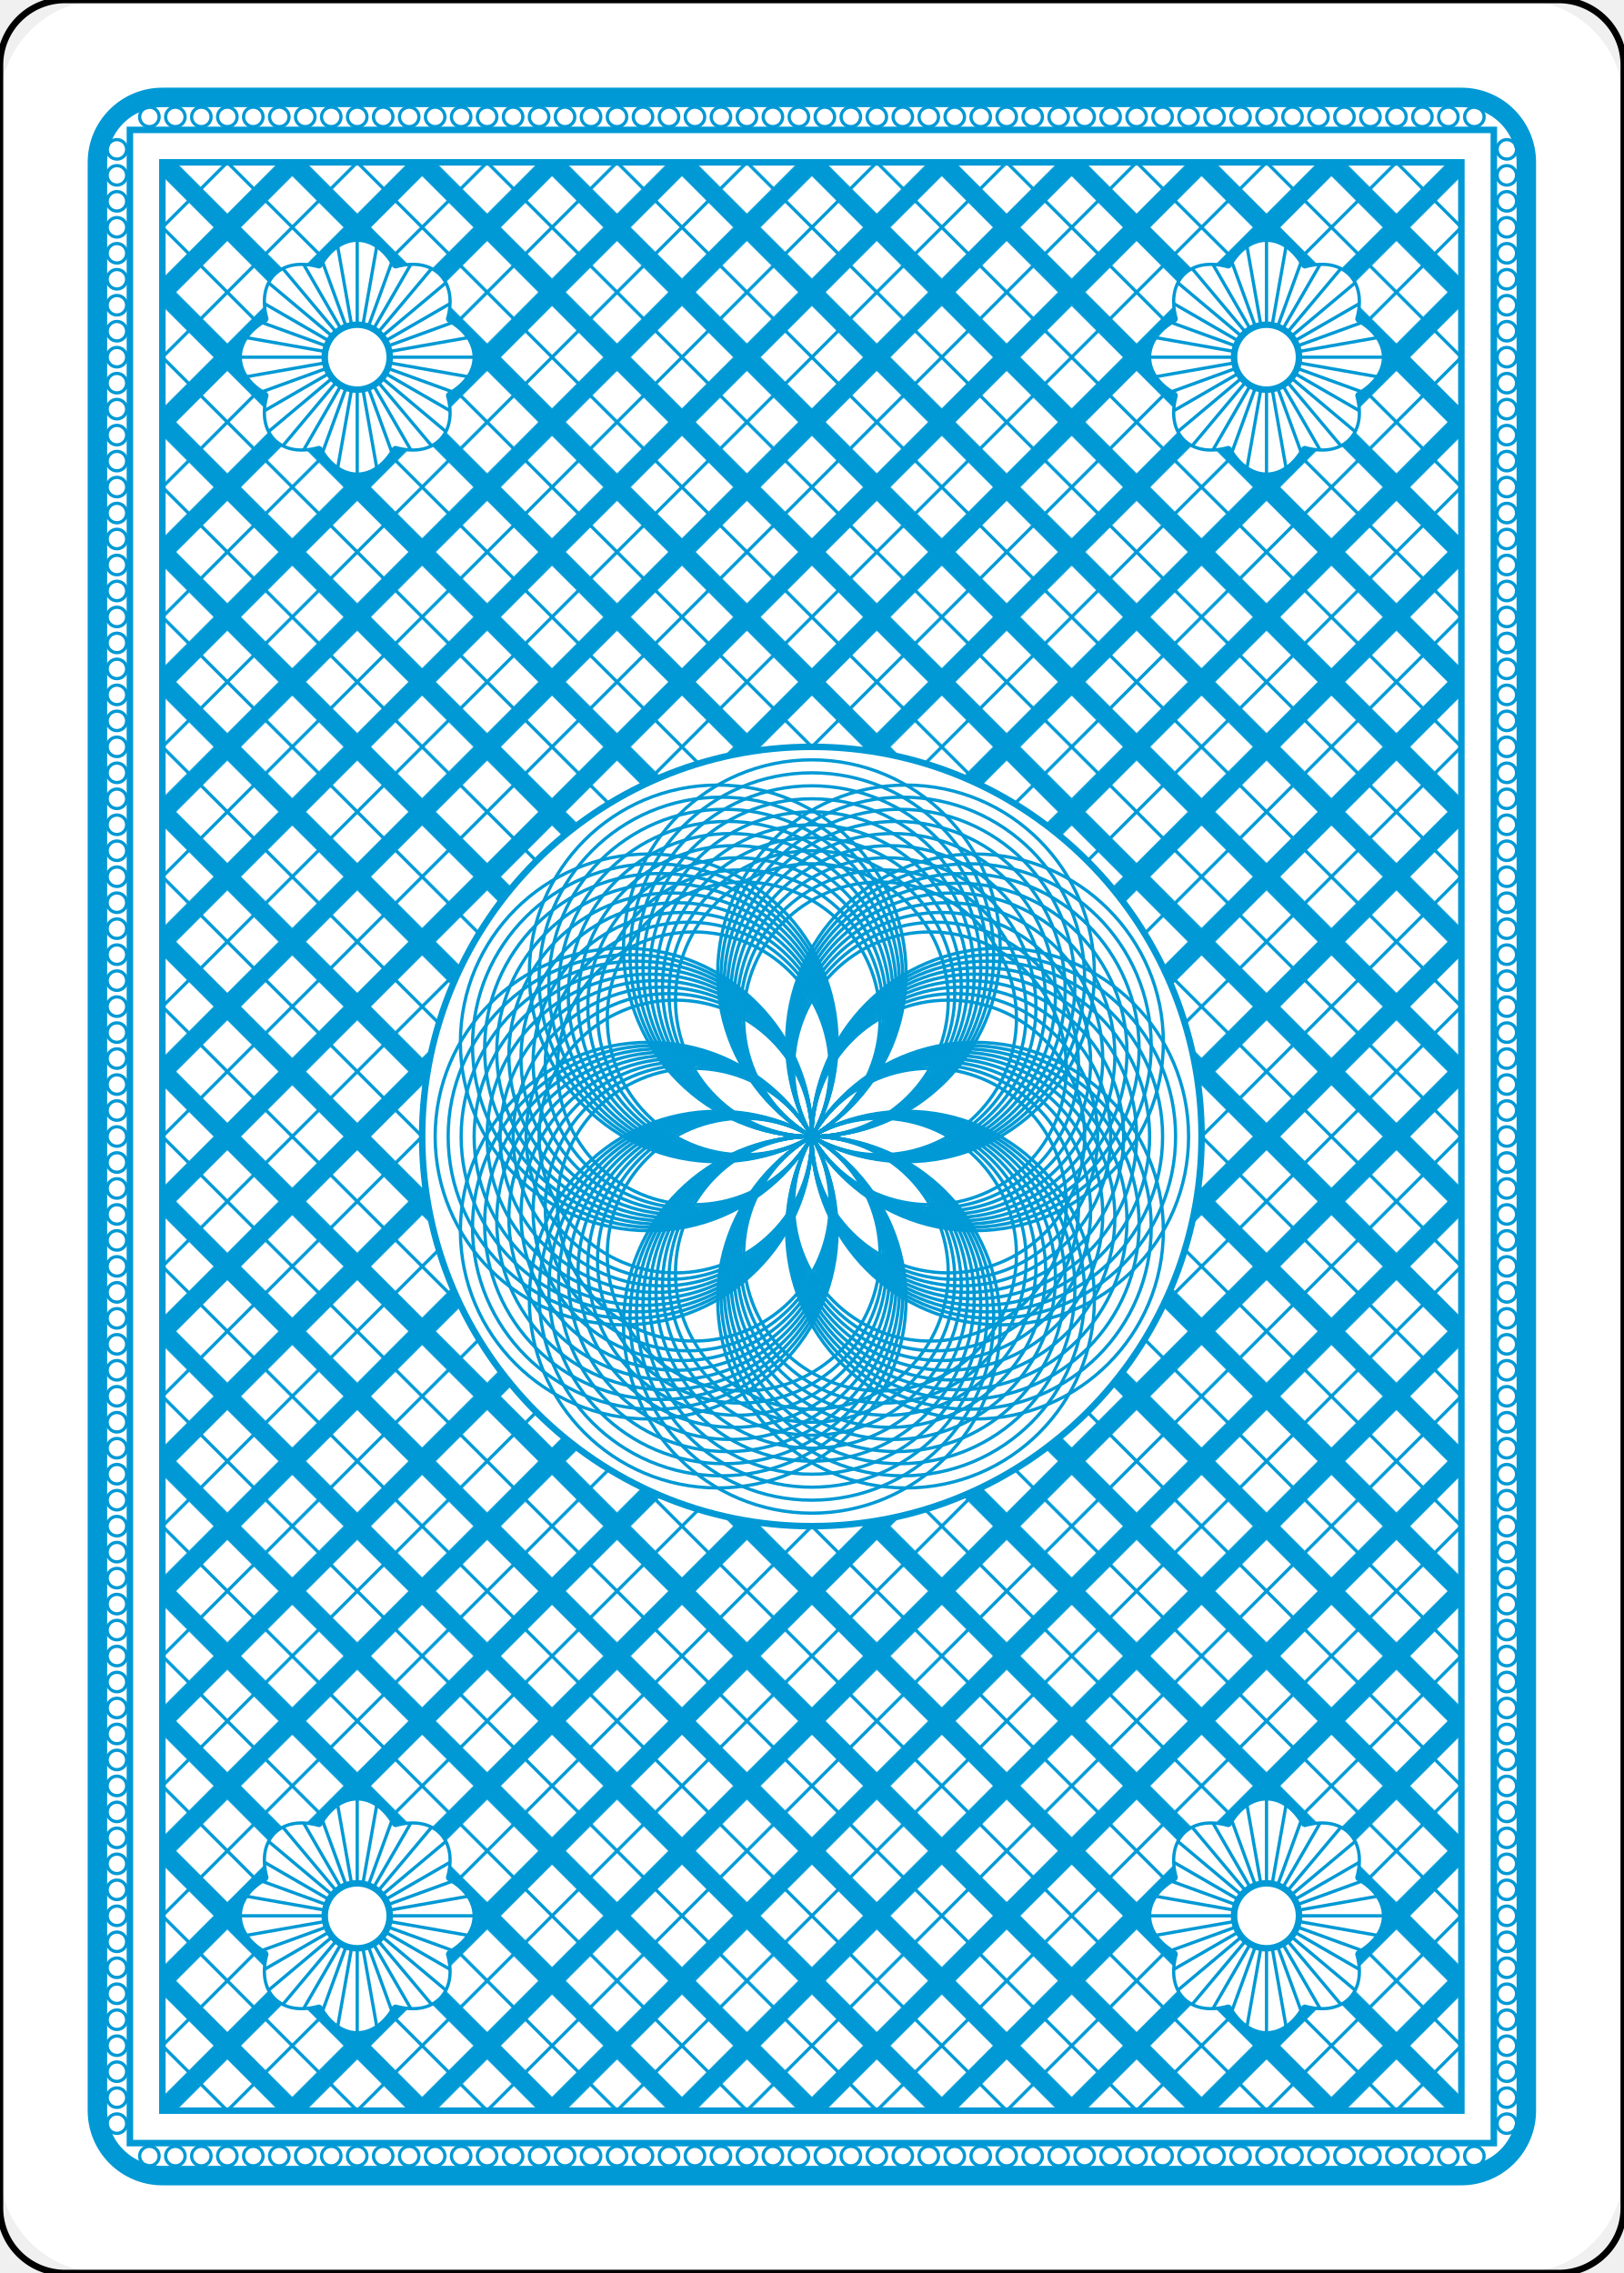
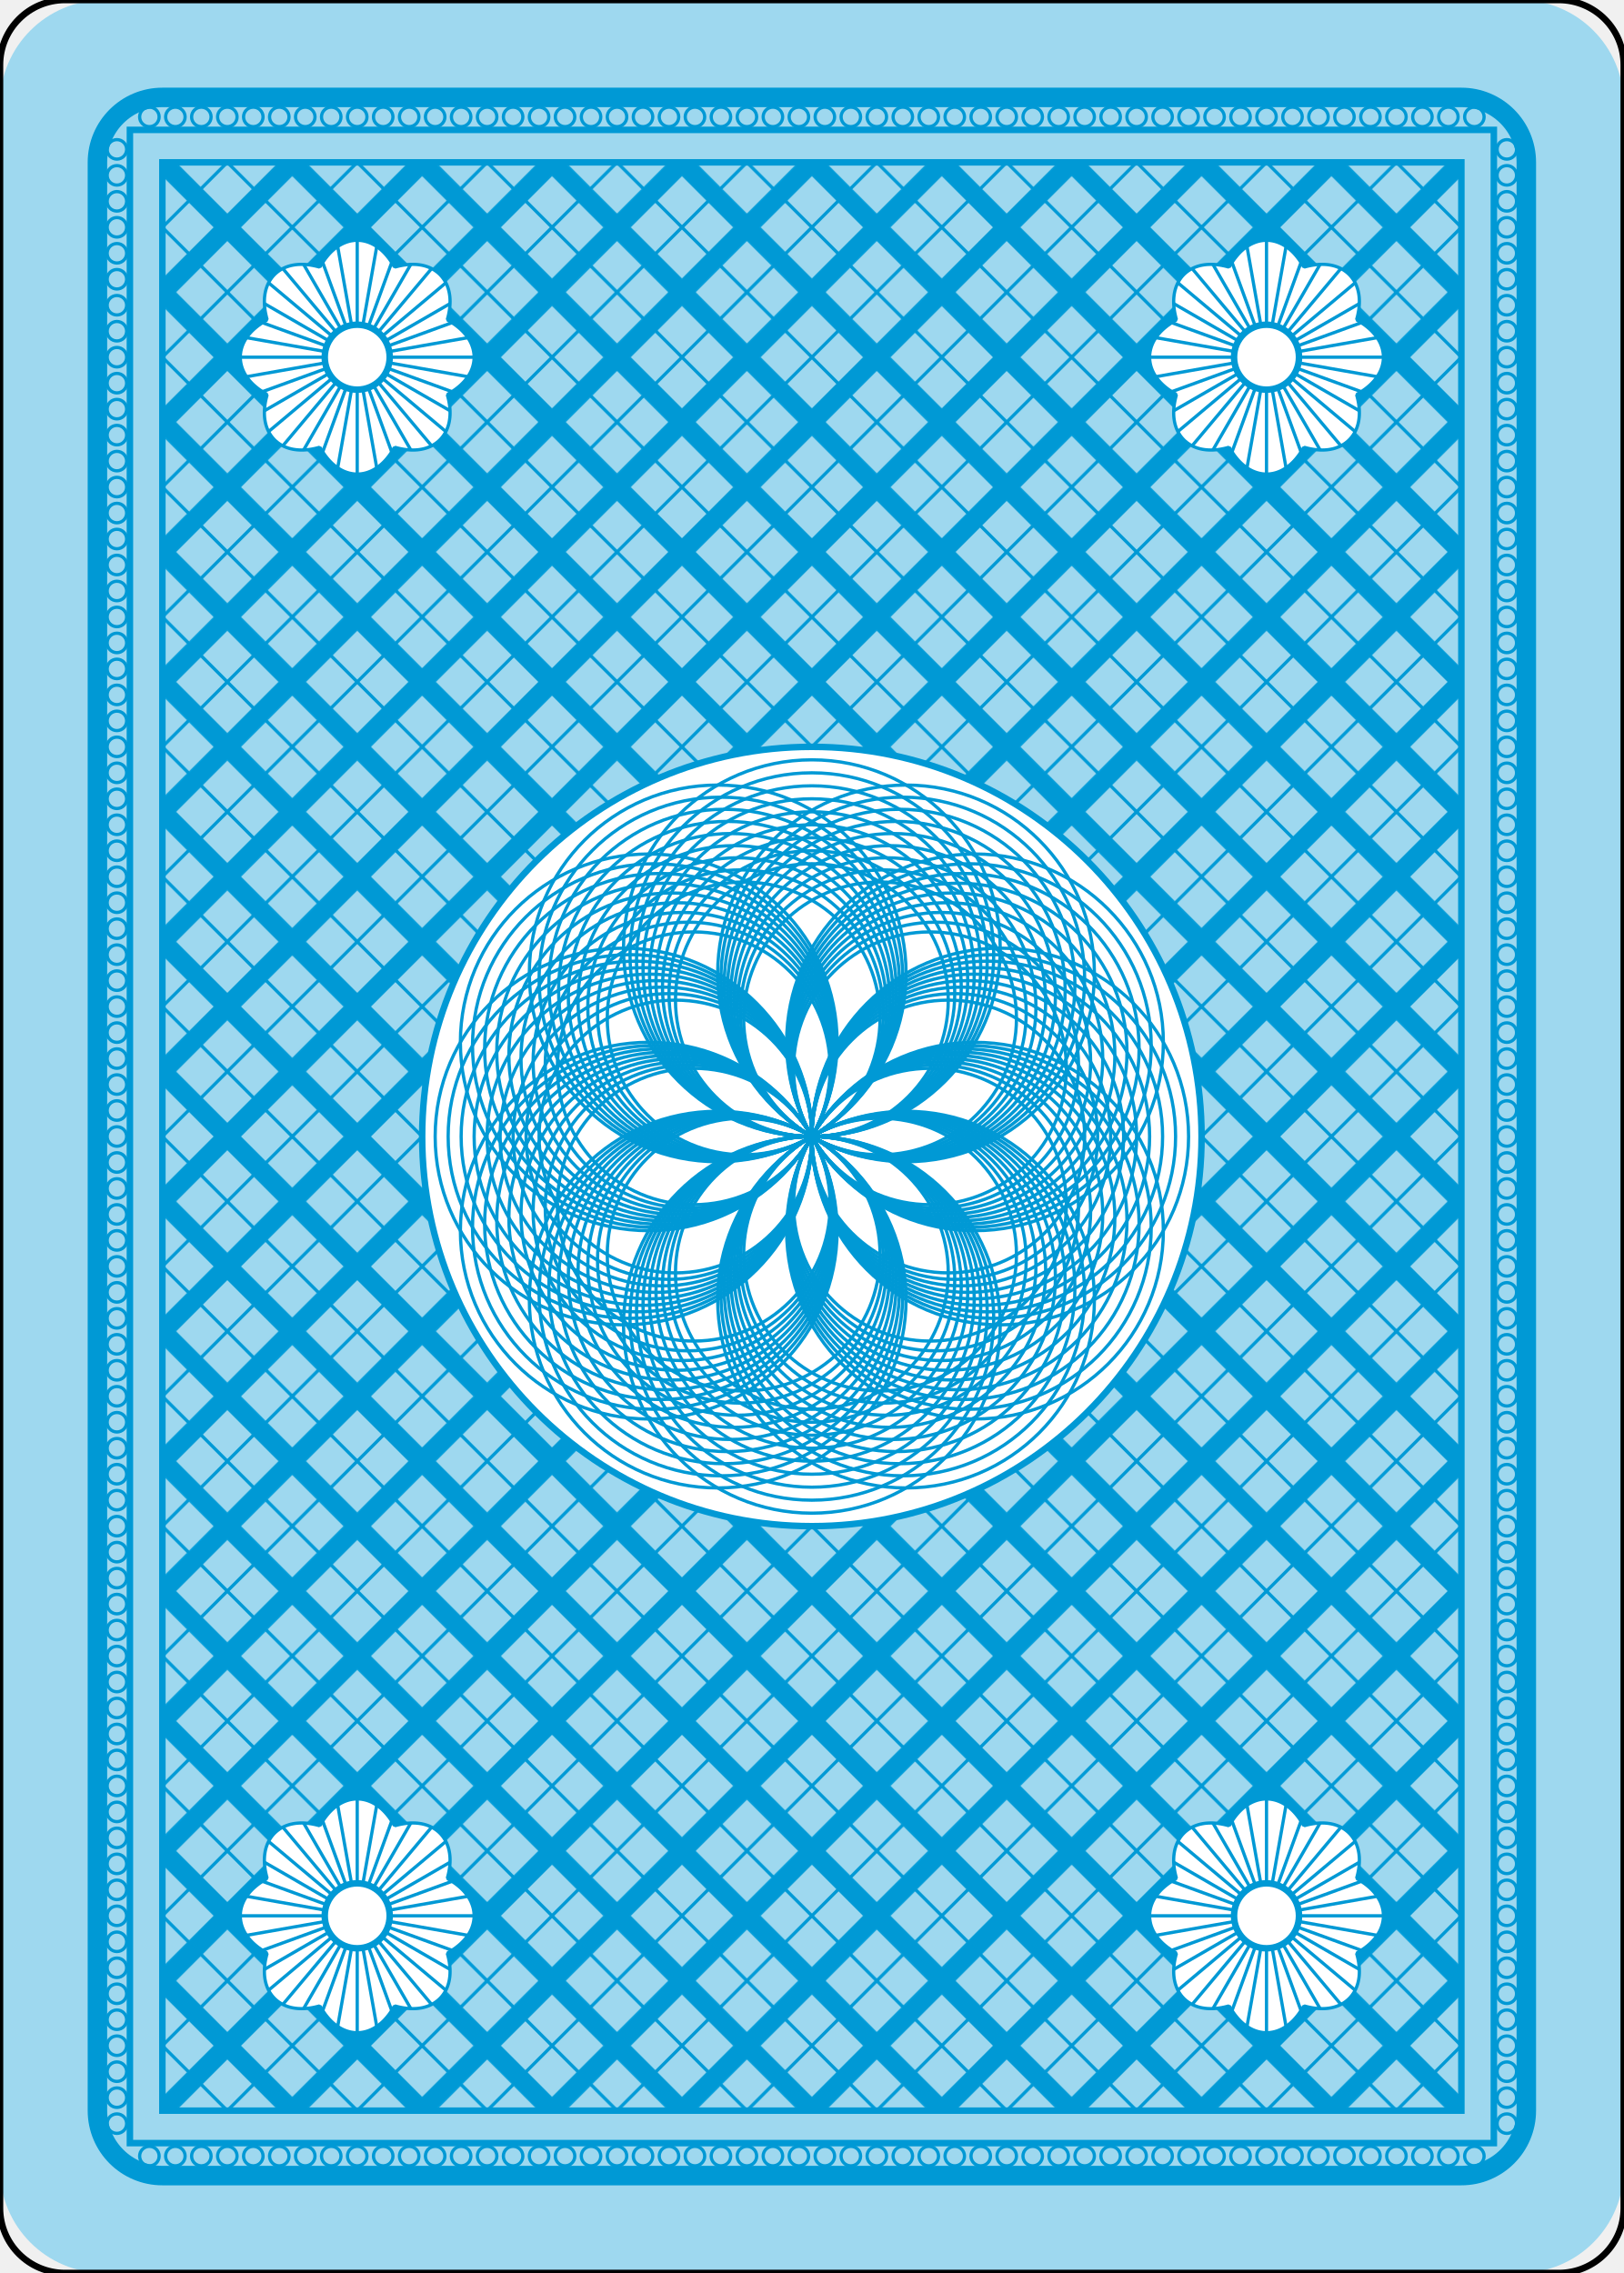
<svg xmlns="http://www.w3.org/2000/svg" xmlns:xlink="http://www.w3.org/1999/xlink" width="250" height="350" baseProfile="full">
-   <rect data-bg="1" width="250" height="350" rx="16" fill="#fff" />
+   <rect data-bg="1" width="250" height="350" rx="16" fill="#9ed8ef" />
  <defs>
    <pattern id="a" width="20" height="20" x="25" y="25" patternUnits="userSpaceOnUse">
      <path stroke="#0099d5" stroke-width="3" d="m0 0 20 20M20 0 0 20" />
      <path stroke="#0099d5" stroke-width=".5" d="m10 0 10 10M20 10 10 20M10 20 0 10M0 10 10 0" />
    </pattern>
    <g id="b" stroke="#0099d5">
      <path fill="#fff" stroke-width=".5" d="m18 0-.01.314-.03.313-.05.312-.07.309-.089.305-.108.301-.126.297-.144.29-.16.285-.178.278-.192.27-.207.262-.22.254-.234.245-.244.236-.255.226-.264.217-.271.208-.279.198-.284.188-.289.18-.291.17-.101.244.086.327.077.33.067.335.057.337.045.339.034.34.02.34.005.34-.008.338-.023.335-.04.332-.054.327-.071.321-.088.315-.104.308-.12.299-.137.289-.153.279-.17.267-.184.256-.2.243-.215.229-.23.215-.242.2-.256.185-.267.17-.28.152-.288.137-.3.12-.307.104-.315.088-.321.07-.327.056-.332.039-.335.023-.338.008-.34-.006-.34-.02-.34-.033-.34-.045-.336-.057-.335-.067-.33-.077-.327-.086-.244.1-.17.292-.18.289-.188.284-.198.279-.208.271-.217.264-.226.255-.236.244-.245.233-.254.22-.262.208-.27.192-.278.177-.284.161-.291.144-.297.126-.301.108-.305.09-.31.069-.31.05-.314.03L0 18l-.314-.01-.313-.03-.312-.05-.309-.07-.305-.089-.301-.108-.297-.126-.29-.144-.285-.16-.278-.178-.27-.192-.262-.207-.254-.22-.245-.234-.236-.244-.226-.255-.217-.264-.208-.271-.198-.279-.188-.284-.18-.289-.17-.291-.244-.101-.327.086-.33.077-.335.067-.337.057-.339.045-.34.034-.34.02-.34.005-.338-.008-.335-.023-.332-.04-.327-.054-.321-.071-.315-.088-.308-.104-.299-.12-.289-.137-.279-.153-.267-.17-.256-.184-.243-.2-.229-.215-.215-.23-.2-.242-.185-.256-.17-.267-.152-.28-.137-.288-.12-.3-.104-.307-.088-.315-.07-.321-.056-.327-.039-.332-.023-.335-.008-.338.006-.34.02-.34.033-.34.045-.34.057-.336.067-.335.077-.33.086-.327-.1-.244-.292-.17-.289-.18-.284-.188-.279-.198-.271-.208-.264-.217-.255-.226-.244-.236-.233-.245-.22-.254-.208-.262-.192-.27-.177-.278-.161-.284-.144-.291-.126-.297-.108-.301-.09-.305-.069-.31-.05-.31-.03-.314L-18 0l.01-.314.03-.313.05-.312.07-.309.089-.305.108-.301.126-.297.144-.29.16-.285.178-.278.192-.27.207-.262.22-.254.234-.245.244-.236.255-.226.264-.217.271-.208.279-.198.284-.188.289-.18.291-.17.101-.244-.086-.327-.077-.33-.067-.335-.057-.337-.045-.339-.034-.34-.02-.34-.005-.34.008-.338.023-.335.04-.332.054-.327.071-.321.088-.315.104-.308.12-.299.137-.289.153-.279.17-.267.184-.256.2-.243.215-.229.23-.215.242-.2.256-.185.267-.17.28-.152.288-.137.3-.12.307-.104.315-.088.321-.07.327-.056.332-.039.335-.023.338-.008.34.006.34.02.34.033.34.045.336.057.335.067.33.077.327.086.244-.1.17-.292.18-.289.188-.284.198-.279.208-.271.217-.264.226-.255.236-.244.245-.233.254-.22.262-.208.27-.192.278-.177.284-.161.291-.144.297-.126.301-.108.305-.09.31-.069.31-.05.314-.03L0-18l.314.01.313.03.312.05.309.07.305.089.301.108.297.126.29.144.285.16.278.178.27.192.262.207.254.22.245.234.236.244.226.255.217.264.208.271.198.279.188.284.18.289.17.291.244.101.327-.086.33-.077.335-.067.337-.057.339-.045.34-.034.34-.02.34-.005.338.008.335.023.332.04.327.054.321.071.315.088.308.104.299.12.289.137.279.153.267.17.256.184.243.2.229.215.215.23.2.242.185.256.17.267.152.28.137.288.12.3.104.307.088.315.07.321.056.327.039.332.023.335.008.338-.006.34-.02.34-.033.34-.045.34-.057.336-.067.335-.077.33-.086.327.1.244.292.17.289.18.284.188.279.198.271.208.264.217.255.226.244.236.233.245.22.254.208.262.192.27.177.278.161.284.144.291.126.297.108.301.09.305.069.31.05.31.03.314z" />
      <path stroke-width=".5" d="M18 0H5M17.035 3.004 4.924.868M14.585 5.308 4.698 1.71M14.289 8.25 4.33 2.5M13.65 11.454l-9.82-8.24M11.454 13.65l-8.24-9.82M8.25 14.289 2.5 4.33M5.308 14.585 1.71 4.698M3.004 17.035.868 4.924M0 18V5M-3.004 17.035-.868 4.924M-5.308 14.585l3.598-9.887M-8.25 14.289-2.5 4.33M-11.454 13.65l8.24-9.82M-13.65 11.454l9.82-8.24M-14.289 8.25-4.33 2.5M-14.585 5.308l9.887-3.598M-17.035 3.004-4.924.868M-18 0h13M-17.035-3.004-4.924-.868M-14.585-5.308l9.887 3.598M-14.289-8.25-4.33-2.5M-13.65-11.454l9.82 8.24M-11.454-13.65l8.24 9.82M-8.25-14.289-2.5-4.33M-5.308-14.585l3.598 9.887M-3.004-17.035-.868-4.924M0-18v13M3.004-17.035.868-4.924M5.308-14.585 1.71-4.698M8.25-14.289 2.5-4.33M11.454-13.65l-8.24 9.82M13.65-11.454l-9.82 8.24M14.289-8.25 4.33-2.5M14.585-5.308 4.698-1.71M17.035-3.004 4.924-.868M18 0H5" />
      <circle r="5" fill="none" />
    </g>
  </defs>
  <rect width="250" height="350" fill="none" stroke="#000" rx="10" ry="10" />
  <rect width="220" height="320" x="15" y="15" fill="none" stroke="#0099d5" stroke-width="3" rx="10" ry="10" />
  <path fill="none" stroke="#0099d5" d="M20 20h210v310H20z" />
  <path fill="url(#a)" stroke="#0099d5" d="M25 25h200v300H25z" />
  <circle cx="23" cy="18" r="1.5" fill="none" stroke="#0099d5" stroke-width=".5" />
  <circle cx="27" cy="18" r="1.5" fill="none" stroke="#0099d5" stroke-width=".5" />
  <circle cx="31" cy="18" r="1.5" fill="none" stroke="#0099d5" stroke-width=".5" />
  <circle cx="35" cy="18" r="1.5" fill="none" stroke="#0099d5" stroke-width=".5" />
  <circle cx="39" cy="18" r="1.5" fill="none" stroke="#0099d5" stroke-width=".5" />
  <circle cx="43" cy="18" r="1.5" fill="none" stroke="#0099d5" stroke-width=".5" />
  <circle cx="47" cy="18" r="1.5" fill="none" stroke="#0099d5" stroke-width=".5" />
  <circle cx="51" cy="18" r="1.5" fill="none" stroke="#0099d5" stroke-width=".5" />
  <circle cx="55" cy="18" r="1.5" fill="none" stroke="#0099d5" stroke-width=".5" />
  <circle cx="59" cy="18" r="1.5" fill="none" stroke="#0099d5" stroke-width=".5" />
  <circle cx="63" cy="18" r="1.5" fill="none" stroke="#0099d5" stroke-width=".5" />
  <circle cx="67" cy="18" r="1.5" fill="none" stroke="#0099d5" stroke-width=".5" />
  <circle cx="71" cy="18" r="1.5" fill="none" stroke="#0099d5" stroke-width=".5" />
  <circle cx="75" cy="18" r="1.5" fill="none" stroke="#0099d5" stroke-width=".5" />
  <circle cx="79" cy="18" r="1.5" fill="none" stroke="#0099d5" stroke-width=".5" />
  <circle cx="83" cy="18" r="1.5" fill="none" stroke="#0099d5" stroke-width=".5" />
  <circle cx="87" cy="18" r="1.5" fill="none" stroke="#0099d5" stroke-width=".5" />
  <circle cx="91" cy="18" r="1.5" fill="none" stroke="#0099d5" stroke-width=".5" />
  <circle cx="95" cy="18" r="1.5" fill="none" stroke="#0099d5" stroke-width=".5" />
  <circle cx="99" cy="18" r="1.5" fill="none" stroke="#0099d5" stroke-width=".5" />
  <circle cx="103" cy="18" r="1.5" fill="none" stroke="#0099d5" stroke-width=".5" />
  <circle cx="107" cy="18" r="1.5" fill="none" stroke="#0099d5" stroke-width=".5" />
  <circle cx="111" cy="18" r="1.5" fill="none" stroke="#0099d5" stroke-width=".5" />
  <circle cx="115" cy="18" r="1.5" fill="none" stroke="#0099d5" stroke-width=".5" />
  <circle cx="119" cy="18" r="1.5" fill="none" stroke="#0099d5" stroke-width=".5" />
  <circle cx="123" cy="18" r="1.5" fill="none" stroke="#0099d5" stroke-width=".5" />
  <circle cx="127" cy="18" r="1.5" fill="none" stroke="#0099d5" stroke-width=".5" />
  <circle cx="131" cy="18" r="1.5" fill="none" stroke="#0099d5" stroke-width=".5" />
  <circle cx="135" cy="18" r="1.5" fill="none" stroke="#0099d5" stroke-width=".5" />
  <circle cx="139" cy="18" r="1.5" fill="none" stroke="#0099d5" stroke-width=".5" />
  <circle cx="143" cy="18" r="1.5" fill="none" stroke="#0099d5" stroke-width=".5" />
  <circle cx="147" cy="18" r="1.5" fill="none" stroke="#0099d5" stroke-width=".5" />
  <circle cx="151" cy="18" r="1.5" fill="none" stroke="#0099d5" stroke-width=".5" />
  <circle cx="155" cy="18" r="1.5" fill="none" stroke="#0099d5" stroke-width=".5" />
  <circle cx="159" cy="18" r="1.5" fill="none" stroke="#0099d5" stroke-width=".5" />
  <circle cx="163" cy="18" r="1.5" fill="none" stroke="#0099d5" stroke-width=".5" />
  <circle cx="167" cy="18" r="1.5" fill="none" stroke="#0099d5" stroke-width=".5" />
  <circle cx="171" cy="18" r="1.5" fill="none" stroke="#0099d5" stroke-width=".5" />
  <circle cx="175" cy="18" r="1.5" fill="none" stroke="#0099d5" stroke-width=".5" />
  <circle cx="179" cy="18" r="1.5" fill="none" stroke="#0099d5" stroke-width=".5" />
  <circle cx="183" cy="18" r="1.5" fill="none" stroke="#0099d5" stroke-width=".5" />
  <circle cx="187" cy="18" r="1.5" fill="none" stroke="#0099d5" stroke-width=".5" />
  <circle cx="191" cy="18" r="1.5" fill="none" stroke="#0099d5" stroke-width=".5" />
  <circle cx="195" cy="18" r="1.5" fill="none" stroke="#0099d5" stroke-width=".5" />
  <circle cx="199" cy="18" r="1.5" fill="none" stroke="#0099d5" stroke-width=".5" />
  <circle cx="203" cy="18" r="1.5" fill="none" stroke="#0099d5" stroke-width=".5" />
  <circle cx="207" cy="18" r="1.5" fill="none" stroke="#0099d5" stroke-width=".5" />
  <circle cx="211" cy="18" r="1.5" fill="none" stroke="#0099d5" stroke-width=".5" />
  <circle cx="215" cy="18" r="1.5" fill="none" stroke="#0099d5" stroke-width=".5" />
  <circle cx="219" cy="18" r="1.5" fill="none" stroke="#0099d5" stroke-width=".5" />
  <circle cx="223" cy="18" r="1.5" fill="none" stroke="#0099d5" stroke-width=".5" />
  <circle cx="227" cy="18" r="1.5" fill="none" stroke="#0099d5" stroke-width=".5" />
  <circle cx="23" cy="332" r="1.5" fill="none" stroke="#0099d5" stroke-width=".5" />
  <circle cx="27" cy="332" r="1.5" fill="none" stroke="#0099d5" stroke-width=".5" />
  <circle cx="31" cy="332" r="1.5" fill="none" stroke="#0099d5" stroke-width=".5" />
  <circle cx="35" cy="332" r="1.5" fill="none" stroke="#0099d5" stroke-width=".5" />
  <circle cx="39" cy="332" r="1.5" fill="none" stroke="#0099d5" stroke-width=".5" />
  <circle cx="43" cy="332" r="1.5" fill="none" stroke="#0099d5" stroke-width=".5" />
  <circle cx="47" cy="332" r="1.5" fill="none" stroke="#0099d5" stroke-width=".5" />
  <circle cx="51" cy="332" r="1.5" fill="none" stroke="#0099d5" stroke-width=".5" />
  <circle cx="55" cy="332" r="1.5" fill="none" stroke="#0099d5" stroke-width=".5" />
  <circle cx="59" cy="332" r="1.5" fill="none" stroke="#0099d5" stroke-width=".5" />
  <circle cx="63" cy="332" r="1.5" fill="none" stroke="#0099d5" stroke-width=".5" />
  <circle cx="67" cy="332" r="1.5" fill="none" stroke="#0099d5" stroke-width=".5" />
  <circle cx="71" cy="332" r="1.5" fill="none" stroke="#0099d5" stroke-width=".5" />
  <circle cx="75" cy="332" r="1.5" fill="none" stroke="#0099d5" stroke-width=".5" />
  <circle cx="79" cy="332" r="1.5" fill="none" stroke="#0099d5" stroke-width=".5" />
  <circle cx="83" cy="332" r="1.5" fill="none" stroke="#0099d5" stroke-width=".5" />
  <circle cx="87" cy="332" r="1.5" fill="none" stroke="#0099d5" stroke-width=".5" />
  <circle cx="91" cy="332" r="1.5" fill="none" stroke="#0099d5" stroke-width=".5" />
  <circle cx="95" cy="332" r="1.5" fill="none" stroke="#0099d5" stroke-width=".5" />
  <circle cx="99" cy="332" r="1.5" fill="none" stroke="#0099d5" stroke-width=".5" />
  <circle cx="103" cy="332" r="1.5" fill="none" stroke="#0099d5" stroke-width=".5" />
  <circle cx="107" cy="332" r="1.5" fill="none" stroke="#0099d5" stroke-width=".5" />
  <circle cx="111" cy="332" r="1.5" fill="none" stroke="#0099d5" stroke-width=".5" />
  <circle cx="115" cy="332" r="1.5" fill="none" stroke="#0099d5" stroke-width=".5" />
  <circle cx="119" cy="332" r="1.5" fill="none" stroke="#0099d5" stroke-width=".5" />
  <circle cx="123" cy="332" r="1.5" fill="none" stroke="#0099d5" stroke-width=".5" />
  <circle cx="127" cy="332" r="1.5" fill="none" stroke="#0099d5" stroke-width=".5" />
  <circle cx="131" cy="332" r="1.5" fill="none" stroke="#0099d5" stroke-width=".5" />
  <circle cx="135" cy="332" r="1.5" fill="none" stroke="#0099d5" stroke-width=".5" />
  <circle cx="139" cy="332" r="1.5" fill="none" stroke="#0099d5" stroke-width=".5" />
  <circle cx="143" cy="332" r="1.5" fill="none" stroke="#0099d5" stroke-width=".5" />
  <circle cx="147" cy="332" r="1.5" fill="none" stroke="#0099d5" stroke-width=".5" />
  <circle cx="151" cy="332" r="1.5" fill="none" stroke="#0099d5" stroke-width=".5" />
  <circle cx="155" cy="332" r="1.5" fill="none" stroke="#0099d5" stroke-width=".5" />
  <circle cx="159" cy="332" r="1.5" fill="none" stroke="#0099d5" stroke-width=".5" />
  <circle cx="163" cy="332" r="1.5" fill="none" stroke="#0099d5" stroke-width=".5" />
  <circle cx="167" cy="332" r="1.5" fill="none" stroke="#0099d5" stroke-width=".5" />
  <circle cx="171" cy="332" r="1.5" fill="none" stroke="#0099d5" stroke-width=".5" />
  <circle cx="175" cy="332" r="1.5" fill="none" stroke="#0099d5" stroke-width=".5" />
  <circle cx="179" cy="332" r="1.5" fill="none" stroke="#0099d5" stroke-width=".5" />
  <circle cx="183" cy="332" r="1.5" fill="none" stroke="#0099d5" stroke-width=".5" />
  <circle cx="187" cy="332" r="1.5" fill="none" stroke="#0099d5" stroke-width=".5" />
  <circle cx="191" cy="332" r="1.5" fill="none" stroke="#0099d5" stroke-width=".5" />
  <circle cx="195" cy="332" r="1.5" fill="none" stroke="#0099d5" stroke-width=".5" />
  <circle cx="199" cy="332" r="1.5" fill="none" stroke="#0099d5" stroke-width=".5" />
  <circle cx="203" cy="332" r="1.5" fill="none" stroke="#0099d5" stroke-width=".5" />
  <circle cx="207" cy="332" r="1.5" fill="none" stroke="#0099d5" stroke-width=".5" />
  <circle cx="211" cy="332" r="1.5" fill="none" stroke="#0099d5" stroke-width=".5" />
  <circle cx="215" cy="332" r="1.5" fill="none" stroke="#0099d5" stroke-width=".5" />
  <circle cx="219" cy="332" r="1.5" fill="none" stroke="#0099d5" stroke-width=".5" />
  <circle cx="223" cy="332" r="1.5" fill="none" stroke="#0099d5" stroke-width=".5" />
  <circle cx="227" cy="332" r="1.5" fill="none" stroke="#0099d5" stroke-width=".5" />
  <circle cx="18" cy="23" r="1.5" fill="none" stroke="#0099d5" stroke-width=".5" />
  <circle cx="18" cy="27" r="1.5" fill="none" stroke="#0099d5" stroke-width=".5" />
  <circle cx="18" cy="31" r="1.5" fill="none" stroke="#0099d5" stroke-width=".5" />
  <circle cx="18" cy="35" r="1.5" fill="none" stroke="#0099d5" stroke-width=".5" />
  <circle cx="18" cy="39" r="1.5" fill="none" stroke="#0099d5" stroke-width=".5" />
  <circle cx="18" cy="43" r="1.5" fill="none" stroke="#0099d5" stroke-width=".5" />
  <circle cx="18" cy="47" r="1.5" fill="none" stroke="#0099d5" stroke-width=".5" />
  <circle cx="18" cy="51" r="1.5" fill="none" stroke="#0099d5" stroke-width=".5" />
  <circle cx="18" cy="55" r="1.5" fill="none" stroke="#0099d5" stroke-width=".5" />
  <circle cx="18" cy="59" r="1.5" fill="none" stroke="#0099d5" stroke-width=".5" />
  <circle cx="18" cy="63" r="1.5" fill="none" stroke="#0099d5" stroke-width=".5" />
  <circle cx="18" cy="67" r="1.5" fill="none" stroke="#0099d5" stroke-width=".5" />
  <circle cx="18" cy="71" r="1.5" fill="none" stroke="#0099d5" stroke-width=".5" />
  <circle cx="18" cy="75" r="1.5" fill="none" stroke="#0099d5" stroke-width=".5" />
  <circle cx="18" cy="79" r="1.5" fill="none" stroke="#0099d5" stroke-width=".5" />
  <circle cx="18" cy="83" r="1.5" fill="none" stroke="#0099d5" stroke-width=".5" />
  <circle cx="18" cy="87" r="1.5" fill="none" stroke="#0099d5" stroke-width=".5" />
  <circle cx="18" cy="91" r="1.5" fill="none" stroke="#0099d5" stroke-width=".5" />
  <circle cx="18" cy="95" r="1.5" fill="none" stroke="#0099d5" stroke-width=".5" />
  <circle cx="18" cy="99" r="1.5" fill="none" stroke="#0099d5" stroke-width=".5" />
  <circle cx="18" cy="103" r="1.5" fill="none" stroke="#0099d5" stroke-width=".5" />
  <circle cx="18" cy="107" r="1.5" fill="none" stroke="#0099d5" stroke-width=".5" />
  <circle cx="18" cy="111" r="1.5" fill="none" stroke="#0099d5" stroke-width=".5" />
  <circle cx="18" cy="115" r="1.5" fill="none" stroke="#0099d5" stroke-width=".5" />
  <circle cx="18" cy="119" r="1.5" fill="none" stroke="#0099d5" stroke-width=".5" />
  <circle cx="18" cy="123" r="1.5" fill="none" stroke="#0099d5" stroke-width=".5" />
  <circle cx="18" cy="127" r="1.5" fill="none" stroke="#0099d5" stroke-width=".5" />
  <circle cx="18" cy="131" r="1.5" fill="none" stroke="#0099d5" stroke-width=".5" />
  <circle cx="18" cy="135" r="1.5" fill="none" stroke="#0099d5" stroke-width=".5" />
  <circle cx="18" cy="139" r="1.5" fill="none" stroke="#0099d5" stroke-width=".5" />
  <circle cx="18" cy="143" r="1.5" fill="none" stroke="#0099d5" stroke-width=".5" />
  <circle cx="18" cy="147" r="1.5" fill="none" stroke="#0099d5" stroke-width=".5" />
  <circle cx="18" cy="151" r="1.5" fill="none" stroke="#0099d5" stroke-width=".5" />
  <circle cx="18" cy="155" r="1.5" fill="none" stroke="#0099d5" stroke-width=".5" />
  <circle cx="18" cy="159" r="1.5" fill="none" stroke="#0099d5" stroke-width=".5" />
  <circle cx="18" cy="163" r="1.5" fill="none" stroke="#0099d5" stroke-width=".5" />
  <circle cx="18" cy="167" r="1.5" fill="none" stroke="#0099d5" stroke-width=".5" />
  <circle cx="18" cy="171" r="1.5" fill="none" stroke="#0099d5" stroke-width=".5" />
  <circle cx="18" cy="175" r="1.5" fill="none" stroke="#0099d5" stroke-width=".5" />
  <circle cx="18" cy="179" r="1.5" fill="none" stroke="#0099d5" stroke-width=".5" />
  <circle cx="18" cy="183" r="1.5" fill="none" stroke="#0099d5" stroke-width=".5" />
  <circle cx="18" cy="187" r="1.5" fill="none" stroke="#0099d5" stroke-width=".5" />
  <circle cx="18" cy="191" r="1.5" fill="none" stroke="#0099d5" stroke-width=".5" />
  <circle cx="18" cy="195" r="1.5" fill="none" stroke="#0099d5" stroke-width=".5" />
  <circle cx="18" cy="199" r="1.5" fill="none" stroke="#0099d5" stroke-width=".5" />
  <circle cx="18" cy="203" r="1.5" fill="none" stroke="#0099d5" stroke-width=".5" />
  <circle cx="18" cy="207" r="1.5" fill="none" stroke="#0099d5" stroke-width=".5" />
  <circle cx="18" cy="211" r="1.5" fill="none" stroke="#0099d5" stroke-width=".5" />
  <circle cx="18" cy="215" r="1.5" fill="none" stroke="#0099d5" stroke-width=".5" />
  <circle cx="18" cy="219" r="1.5" fill="none" stroke="#0099d5" stroke-width=".5" />
  <circle cx="18" cy="223" r="1.5" fill="none" stroke="#0099d5" stroke-width=".5" />
  <circle cx="18" cy="227" r="1.5" fill="none" stroke="#0099d5" stroke-width=".5" />
  <circle cx="18" cy="231" r="1.5" fill="none" stroke="#0099d5" stroke-width=".5" />
  <circle cx="18" cy="235" r="1.5" fill="none" stroke="#0099d5" stroke-width=".5" />
  <circle cx="18" cy="239" r="1.5" fill="none" stroke="#0099d5" stroke-width=".5" />
  <circle cx="18" cy="243" r="1.5" fill="none" stroke="#0099d5" stroke-width=".5" />
  <circle cx="18" cy="247" r="1.5" fill="none" stroke="#0099d5" stroke-width=".5" />
  <circle cx="18" cy="251" r="1.5" fill="none" stroke="#0099d5" stroke-width=".5" />
  <circle cx="18" cy="255" r="1.5" fill="none" stroke="#0099d5" stroke-width=".5" />
  <circle cx="18" cy="259" r="1.5" fill="none" stroke="#0099d5" stroke-width=".5" />
  <circle cx="18" cy="263" r="1.5" fill="none" stroke="#0099d5" stroke-width=".5" />
  <circle cx="18" cy="267" r="1.5" fill="none" stroke="#0099d5" stroke-width=".5" />
  <circle cx="18" cy="271" r="1.5" fill="none" stroke="#0099d5" stroke-width=".5" />
  <circle cx="18" cy="275" r="1.5" fill="none" stroke="#0099d5" stroke-width=".5" />
  <circle cx="18" cy="279" r="1.5" fill="none" stroke="#0099d5" stroke-width=".5" />
  <circle cx="18" cy="283" r="1.5" fill="none" stroke="#0099d5" stroke-width=".5" />
  <circle cx="18" cy="287" r="1.5" fill="none" stroke="#0099d5" stroke-width=".5" />
  <circle cx="18" cy="291" r="1.5" fill="none" stroke="#0099d5" stroke-width=".5" />
  <circle cx="18" cy="295" r="1.5" fill="none" stroke="#0099d5" stroke-width=".5" />
  <circle cx="18" cy="299" r="1.5" fill="none" stroke="#0099d5" stroke-width=".5" />
  <circle cx="18" cy="303" r="1.5" fill="none" stroke="#0099d5" stroke-width=".5" />
  <circle cx="18" cy="307" r="1.5" fill="none" stroke="#0099d5" stroke-width=".5" />
  <circle cx="18" cy="311" r="1.5" fill="none" stroke="#0099d5" stroke-width=".5" />
  <circle cx="18" cy="315" r="1.5" fill="none" stroke="#0099d5" stroke-width=".5" />
  <circle cx="18" cy="319" r="1.5" fill="none" stroke="#0099d5" stroke-width=".5" />
  <circle cx="18" cy="323" r="1.5" fill="none" stroke="#0099d5" stroke-width=".5" />
  <circle cx="18" cy="327" r="1.5" fill="none" stroke="#0099d5" stroke-width=".5" />
  <circle cx="232" cy="23" r="1.5" fill="none" stroke="#0099d5" stroke-width=".5" />
  <circle cx="232" cy="27" r="1.5" fill="none" stroke="#0099d5" stroke-width=".5" />
  <circle cx="232" cy="31" r="1.5" fill="none" stroke="#0099d5" stroke-width=".5" />
  <circle cx="232" cy="35" r="1.5" fill="none" stroke="#0099d5" stroke-width=".5" />
  <circle cx="232" cy="39" r="1.5" fill="none" stroke="#0099d5" stroke-width=".5" />
  <circle cx="232" cy="43" r="1.5" fill="none" stroke="#0099d5" stroke-width=".5" />
  <circle cx="232" cy="47" r="1.5" fill="none" stroke="#0099d5" stroke-width=".5" />
  <circle cx="232" cy="51" r="1.5" fill="none" stroke="#0099d5" stroke-width=".5" />
  <circle cx="232" cy="55" r="1.5" fill="none" stroke="#0099d5" stroke-width=".5" />
  <circle cx="232" cy="59" r="1.5" fill="none" stroke="#0099d5" stroke-width=".5" />
  <circle cx="232" cy="63" r="1.5" fill="none" stroke="#0099d5" stroke-width=".5" />
  <circle cx="232" cy="67" r="1.5" fill="none" stroke="#0099d5" stroke-width=".5" />
  <circle cx="232" cy="71" r="1.5" fill="none" stroke="#0099d5" stroke-width=".5" />
  <circle cx="232" cy="75" r="1.5" fill="none" stroke="#0099d5" stroke-width=".5" />
  <circle cx="232" cy="79" r="1.5" fill="none" stroke="#0099d5" stroke-width=".5" />
  <circle cx="232" cy="83" r="1.5" fill="none" stroke="#0099d5" stroke-width=".5" />
  <circle cx="232" cy="87" r="1.5" fill="none" stroke="#0099d5" stroke-width=".5" />
  <circle cx="232" cy="91" r="1.5" fill="none" stroke="#0099d5" stroke-width=".5" />
  <circle cx="232" cy="95" r="1.5" fill="none" stroke="#0099d5" stroke-width=".5" />
  <circle cx="232" cy="99" r="1.5" fill="none" stroke="#0099d5" stroke-width=".5" />
  <circle cx="232" cy="103" r="1.5" fill="none" stroke="#0099d5" stroke-width=".5" />
  <circle cx="232" cy="107" r="1.5" fill="none" stroke="#0099d5" stroke-width=".5" />
  <circle cx="232" cy="111" r="1.5" fill="none" stroke="#0099d5" stroke-width=".5" />
  <circle cx="232" cy="115" r="1.5" fill="none" stroke="#0099d5" stroke-width=".5" />
  <circle cx="232" cy="119" r="1.5" fill="none" stroke="#0099d5" stroke-width=".5" />
  <circle cx="232" cy="123" r="1.5" fill="none" stroke="#0099d5" stroke-width=".5" />
  <circle cx="232" cy="127" r="1.5" fill="none" stroke="#0099d5" stroke-width=".5" />
  <circle cx="232" cy="131" r="1.5" fill="none" stroke="#0099d5" stroke-width=".5" />
  <circle cx="232" cy="135" r="1.5" fill="none" stroke="#0099d5" stroke-width=".5" />
  <circle cx="232" cy="139" r="1.5" fill="none" stroke="#0099d5" stroke-width=".5" />
  <circle cx="232" cy="143" r="1.5" fill="none" stroke="#0099d5" stroke-width=".5" />
  <circle cx="232" cy="147" r="1.5" fill="none" stroke="#0099d5" stroke-width=".5" />
  <circle cx="232" cy="151" r="1.5" fill="none" stroke="#0099d5" stroke-width=".5" />
  <circle cx="232" cy="155" r="1.5" fill="none" stroke="#0099d5" stroke-width=".5" />
  <circle cx="232" cy="159" r="1.5" fill="none" stroke="#0099d5" stroke-width=".5" />
  <circle cx="232" cy="163" r="1.5" fill="none" stroke="#0099d5" stroke-width=".5" />
  <circle cx="232" cy="167" r="1.5" fill="none" stroke="#0099d5" stroke-width=".5" />
  <circle cx="232" cy="171" r="1.5" fill="none" stroke="#0099d5" stroke-width=".5" />
  <circle cx="232" cy="175" r="1.5" fill="none" stroke="#0099d5" stroke-width=".5" />
  <circle cx="232" cy="179" r="1.5" fill="none" stroke="#0099d5" stroke-width=".5" />
  <circle cx="232" cy="183" r="1.5" fill="none" stroke="#0099d5" stroke-width=".5" />
  <circle cx="232" cy="187" r="1.5" fill="none" stroke="#0099d5" stroke-width=".5" />
  <circle cx="232" cy="191" r="1.5" fill="none" stroke="#0099d5" stroke-width=".5" />
  <circle cx="232" cy="195" r="1.5" fill="none" stroke="#0099d5" stroke-width=".5" />
  <circle cx="232" cy="199" r="1.5" fill="none" stroke="#0099d5" stroke-width=".5" />
  <circle cx="232" cy="203" r="1.5" fill="none" stroke="#0099d5" stroke-width=".5" />
  <circle cx="232" cy="207" r="1.5" fill="none" stroke="#0099d5" stroke-width=".5" />
  <circle cx="232" cy="211" r="1.5" fill="none" stroke="#0099d5" stroke-width=".5" />
  <circle cx="232" cy="215" r="1.5" fill="none" stroke="#0099d5" stroke-width=".5" />
  <circle cx="232" cy="219" r="1.5" fill="none" stroke="#0099d5" stroke-width=".5" />
  <circle cx="232" cy="223" r="1.5" fill="none" stroke="#0099d5" stroke-width=".5" />
  <circle cx="232" cy="227" r="1.5" fill="none" stroke="#0099d5" stroke-width=".5" />
  <circle cx="232" cy="231" r="1.5" fill="none" stroke="#0099d5" stroke-width=".5" />
  <circle cx="232" cy="235" r="1.5" fill="none" stroke="#0099d5" stroke-width=".5" />
  <circle cx="232" cy="239" r="1.5" fill="none" stroke="#0099d5" stroke-width=".5" />
  <circle cx="232" cy="243" r="1.5" fill="none" stroke="#0099d5" stroke-width=".5" />
  <circle cx="232" cy="247" r="1.5" fill="none" stroke="#0099d5" stroke-width=".5" />
  <circle cx="232" cy="251" r="1.5" fill="none" stroke="#0099d5" stroke-width=".5" />
  <circle cx="232" cy="255" r="1.5" fill="none" stroke="#0099d5" stroke-width=".5" />
  <circle cx="232" cy="259" r="1.5" fill="none" stroke="#0099d5" stroke-width=".5" />
  <circle cx="232" cy="263" r="1.5" fill="none" stroke="#0099d5" stroke-width=".5" />
  <circle cx="232" cy="267" r="1.5" fill="none" stroke="#0099d5" stroke-width=".5" />
  <circle cx="232" cy="271" r="1.5" fill="none" stroke="#0099d5" stroke-width=".5" />
  <circle cx="232" cy="275" r="1.5" fill="none" stroke="#0099d5" stroke-width=".5" />
  <circle cx="232" cy="279" r="1.5" fill="none" stroke="#0099d5" stroke-width=".5" />
  <circle cx="232" cy="283" r="1.5" fill="none" stroke="#0099d5" stroke-width=".5" />
  <circle cx="232" cy="287" r="1.5" fill="none" stroke="#0099d5" stroke-width=".5" />
  <circle cx="232" cy="291" r="1.5" fill="none" stroke="#0099d5" stroke-width=".5" />
  <circle cx="232" cy="295" r="1.5" fill="none" stroke="#0099d5" stroke-width=".5" />
  <circle cx="232" cy="299" r="1.5" fill="none" stroke="#0099d5" stroke-width=".5" />
  <circle cx="232" cy="303" r="1.5" fill="none" stroke="#0099d5" stroke-width=".5" />
  <circle cx="232" cy="307" r="1.5" fill="none" stroke="#0099d5" stroke-width=".5" />
  <circle cx="232" cy="311" r="1.5" fill="none" stroke="#0099d5" stroke-width=".5" />
  <circle cx="232" cy="315" r="1.5" fill="none" stroke="#0099d5" stroke-width=".5" />
  <circle cx="232" cy="319" r="1.5" fill="none" stroke="#0099d5" stroke-width=".5" />
  <circle cx="232" cy="323" r="1.5" fill="none" stroke="#0099d5" stroke-width=".5" />
  <circle cx="232" cy="327" r="1.5" fill="none" stroke="#0099d5" stroke-width=".5" />
  <circle cx="125" cy="175" r="60" fill="#fff" stroke="#0099d5" />
  <circle cx="146" cy="175" r="21" fill="none" stroke="#0099d5" stroke-width=".5" />
  <circle cx="147" cy="175" r="22" fill="none" stroke="#0099d5" stroke-width=".5" />
  <circle cx="148" cy="175" r="23" fill="none" stroke="#0099d5" stroke-width=".5" />
  <circle cx="149" cy="175" r="24" fill="none" stroke="#0099d5" stroke-width=".5" />
  <circle cx="150" cy="175" r="25" fill="none" stroke="#0099d5" stroke-width=".5" />
  <circle cx="151" cy="175" r="26" fill="none" stroke="#0099d5" stroke-width=".5" />
  <circle cx="152" cy="175" r="27" fill="none" stroke="#0099d5" stroke-width=".5" />
  <circle cx="153" cy="175" r="28" fill="none" stroke="#0099d5" stroke-width=".5" />
  <circle cx="154" cy="175" r="29" fill="none" stroke="#0099d5" stroke-width=".5" />
  <circle cx="143.187" cy="185.5" r="21" fill="none" stroke="#0099d5" stroke-width=".5" />
  <circle cx="144.053" cy="186" r="22" fill="none" stroke="#0099d5" stroke-width=".5" />
  <circle cx="144.919" cy="186.5" r="23" fill="none" stroke="#0099d5" stroke-width=".5" />
  <circle cx="145.785" cy="187" r="24" fill="none" stroke="#0099d5" stroke-width=".5" />
  <circle cx="146.651" cy="187.5" r="25" fill="none" stroke="#0099d5" stroke-width=".5" />
  <circle cx="147.517" cy="188" r="26" fill="none" stroke="#0099d5" stroke-width=".5" />
  <circle cx="148.383" cy="188.5" r="27" fill="none" stroke="#0099d5" stroke-width=".5" />
  <circle cx="149.249" cy="189" r="28" fill="none" stroke="#0099d5" stroke-width=".5" />
  <circle cx="150.115" cy="189.5" r="29" fill="none" stroke="#0099d5" stroke-width=".5" />
  <circle cx="135.5" cy="193.187" r="21" fill="none" stroke="#0099d5" stroke-width=".5" />
  <circle cx="136" cy="194.053" r="22" fill="none" stroke="#0099d5" stroke-width=".5" />
  <circle cx="136.5" cy="194.919" r="23" fill="none" stroke="#0099d5" stroke-width=".5" />
  <circle cx="137" cy="195.785" r="24" fill="none" stroke="#0099d5" stroke-width=".5" />
  <circle cx="137.5" cy="196.651" r="25" fill="none" stroke="#0099d5" stroke-width=".5" />
  <circle cx="138" cy="197.517" r="26" fill="none" stroke="#0099d5" stroke-width=".5" />
  <circle cx="138.5" cy="198.383" r="27" fill="none" stroke="#0099d5" stroke-width=".5" />
  <circle cx="139" cy="199.249" r="28" fill="none" stroke="#0099d5" stroke-width=".5" />
  <circle cx="139.5" cy="200.115" r="29" fill="none" stroke="#0099d5" stroke-width=".5" />
  <circle cx="125" cy="196" r="21" fill="none" stroke="#0099d5" stroke-width=".5" />
  <circle cx="125" cy="197" r="22" fill="none" stroke="#0099d5" stroke-width=".5" />
  <circle cx="125" cy="198" r="23" fill="none" stroke="#0099d5" stroke-width=".5" />
  <circle cx="125" cy="199" r="24" fill="none" stroke="#0099d5" stroke-width=".5" />
  <circle cx="125" cy="200" r="25" fill="none" stroke="#0099d5" stroke-width=".5" />
  <circle cx="125" cy="201" r="26" fill="none" stroke="#0099d5" stroke-width=".5" />
  <circle cx="125" cy="202" r="27" fill="none" stroke="#0099d5" stroke-width=".5" />
  <circle cx="125" cy="203" r="28" fill="none" stroke="#0099d5" stroke-width=".5" />
  <circle cx="125" cy="204" r="29" fill="none" stroke="#0099d5" stroke-width=".5" />
  <circle cx="114.5" cy="193.187" r="21" fill="none" stroke="#0099d5" stroke-width=".5" />
  <circle cx="114" cy="194.053" r="22" fill="none" stroke="#0099d5" stroke-width=".5" />
  <circle cx="113.5" cy="194.919" r="23" fill="none" stroke="#0099d5" stroke-width=".5" />
  <circle cx="113" cy="195.785" r="24" fill="none" stroke="#0099d5" stroke-width=".5" />
  <circle cx="112.5" cy="196.651" r="25" fill="none" stroke="#0099d5" stroke-width=".5" />
  <circle cx="112" cy="197.517" r="26" fill="none" stroke="#0099d5" stroke-width=".5" />
  <circle cx="111.5" cy="198.383" r="27" fill="none" stroke="#0099d5" stroke-width=".5" />
  <circle cx="111" cy="199.249" r="28" fill="none" stroke="#0099d5" stroke-width=".5" />
  <circle cx="110.5" cy="200.115" r="29" fill="none" stroke="#0099d5" stroke-width=".5" />
  <circle cx="106.813" cy="185.5" r="21" fill="none" stroke="#0099d5" stroke-width=".5" />
  <circle cx="105.947" cy="186" r="22" fill="none" stroke="#0099d5" stroke-width=".5" />
  <circle cx="105.081" cy="186.5" r="23" fill="none" stroke="#0099d5" stroke-width=".5" />
  <circle cx="104.215" cy="187" r="24" fill="none" stroke="#0099d5" stroke-width=".5" />
  <circle cx="103.349" cy="187.5" r="25" fill="none" stroke="#0099d5" stroke-width=".5" />
  <circle cx="102.483" cy="188" r="26" fill="none" stroke="#0099d5" stroke-width=".5" />
  <circle cx="101.617" cy="188.5" r="27" fill="none" stroke="#0099d5" stroke-width=".5" />
  <circle cx="100.751" cy="189" r="28" fill="none" stroke="#0099d5" stroke-width=".5" />
  <circle cx="99.885" cy="189.5" r="29" fill="none" stroke="#0099d5" stroke-width=".5" />
  <circle cx="104" cy="175" r="21" fill="none" stroke="#0099d5" stroke-width=".5" />
  <circle cx="103" cy="175" r="22" fill="none" stroke="#0099d5" stroke-width=".5" />
  <circle cx="102" cy="175" r="23" fill="none" stroke="#0099d5" stroke-width=".5" />
  <circle cx="101" cy="175" r="24" fill="none" stroke="#0099d5" stroke-width=".5" />
  <circle cx="100" cy="175" r="25" fill="none" stroke="#0099d5" stroke-width=".5" />
  <circle cx="99" cy="175" r="26" fill="none" stroke="#0099d5" stroke-width=".5" />
  <circle cx="98" cy="175" r="27" fill="none" stroke="#0099d5" stroke-width=".5" />
  <circle cx="97" cy="175" r="28" fill="none" stroke="#0099d5" stroke-width=".5" />
  <circle cx="96" cy="175" r="29" fill="none" stroke="#0099d5" stroke-width=".5" />
  <circle cx="106.813" cy="164.5" r="21" fill="none" stroke="#0099d5" stroke-width=".5" />
  <circle cx="105.947" cy="164" r="22" fill="none" stroke="#0099d5" stroke-width=".5" />
  <circle cx="105.081" cy="163.5" r="23" fill="none" stroke="#0099d5" stroke-width=".5" />
  <circle cx="104.215" cy="163" r="24" fill="none" stroke="#0099d5" stroke-width=".5" />
  <circle cx="103.349" cy="162.5" r="25" fill="none" stroke="#0099d5" stroke-width=".5" />
  <circle cx="102.483" cy="162" r="26" fill="none" stroke="#0099d5" stroke-width=".5" />
  <circle cx="101.617" cy="161.5" r="27" fill="none" stroke="#0099d5" stroke-width=".5" />
  <circle cx="100.751" cy="161" r="28" fill="none" stroke="#0099d5" stroke-width=".5" />
  <circle cx="99.885" cy="160.5" r="29" fill="none" stroke="#0099d5" stroke-width=".5" />
  <circle cx="114.5" cy="156.813" r="21" fill="none" stroke="#0099d5" stroke-width=".5" />
  <circle cx="114" cy="155.947" r="22" fill="none" stroke="#0099d5" stroke-width=".5" />
  <circle cx="113.5" cy="155.081" r="23" fill="none" stroke="#0099d5" stroke-width=".5" />
  <circle cx="113" cy="154.215" r="24" fill="none" stroke="#0099d5" stroke-width=".5" />
  <circle cx="112.5" cy="153.349" r="25" fill="none" stroke="#0099d5" stroke-width=".5" />
  <circle cx="112" cy="152.483" r="26" fill="none" stroke="#0099d5" stroke-width=".5" />
  <circle cx="111.5" cy="151.617" r="27" fill="none" stroke="#0099d5" stroke-width=".5" />
  <circle cx="111" cy="150.751" r="28" fill="none" stroke="#0099d5" stroke-width=".5" />
  <circle cx="110.5" cy="149.885" r="29" fill="none" stroke="#0099d5" stroke-width=".5" />
  <circle cx="125" cy="154" r="21" fill="none" stroke="#0099d5" stroke-width=".5" />
  <circle cx="125" cy="153" r="22" fill="none" stroke="#0099d5" stroke-width=".5" />
  <circle cx="125" cy="152" r="23" fill="none" stroke="#0099d5" stroke-width=".5" />
  <circle cx="125" cy="151" r="24" fill="none" stroke="#0099d5" stroke-width=".5" />
  <circle cx="125" cy="150" r="25" fill="none" stroke="#0099d5" stroke-width=".5" />
  <circle cx="125" cy="149" r="26" fill="none" stroke="#0099d5" stroke-width=".5" />
  <circle cx="125" cy="148" r="27" fill="none" stroke="#0099d5" stroke-width=".5" />
  <circle cx="125" cy="147" r="28" fill="none" stroke="#0099d5" stroke-width=".5" />
  <circle cx="125" cy="146" r="29" fill="none" stroke="#0099d5" stroke-width=".5" />
  <circle cx="135.5" cy="156.813" r="21" fill="none" stroke="#0099d5" stroke-width=".5" />
  <circle cx="136" cy="155.947" r="22" fill="none" stroke="#0099d5" stroke-width=".5" />
  <circle cx="136.5" cy="155.081" r="23" fill="none" stroke="#0099d5" stroke-width=".5" />
  <circle cx="137" cy="154.215" r="24" fill="none" stroke="#0099d5" stroke-width=".5" />
  <circle cx="137.5" cy="153.349" r="25" fill="none" stroke="#0099d5" stroke-width=".5" />
  <circle cx="138" cy="152.483" r="26" fill="none" stroke="#0099d5" stroke-width=".5" />
  <circle cx="138.5" cy="151.617" r="27" fill="none" stroke="#0099d5" stroke-width=".5" />
  <circle cx="139" cy="150.751" r="28" fill="none" stroke="#0099d5" stroke-width=".5" />
  <circle cx="139.5" cy="149.885" r="29" fill="none" stroke="#0099d5" stroke-width=".5" />
  <circle cx="143.187" cy="164.5" r="21" fill="none" stroke="#0099d5" stroke-width=".5" />
  <circle cx="144.053" cy="164" r="22" fill="none" stroke="#0099d5" stroke-width=".5" />
  <circle cx="144.919" cy="163.5" r="23" fill="none" stroke="#0099d5" stroke-width=".5" />
  <circle cx="145.785" cy="163" r="24" fill="none" stroke="#0099d5" stroke-width=".5" />
  <circle cx="146.651" cy="162.5" r="25" fill="none" stroke="#0099d5" stroke-width=".5" />
  <circle cx="147.517" cy="162" r="26" fill="none" stroke="#0099d5" stroke-width=".5" />
  <circle cx="148.383" cy="161.5" r="27" fill="none" stroke="#0099d5" stroke-width=".5" />
  <circle cx="149.249" cy="161" r="28" fill="none" stroke="#0099d5" stroke-width=".5" />
  <circle cx="150.115" cy="160.5" r="29" fill="none" stroke="#0099d5" stroke-width=".5" />
  <use xlink:href="#b" x="55" y="55" />
  <use xlink:href="#b" x="195" y="55" />
  <use xlink:href="#b" x="55" y="295" />
  <use xlink:href="#b" x="195" y="295" />
</svg>
